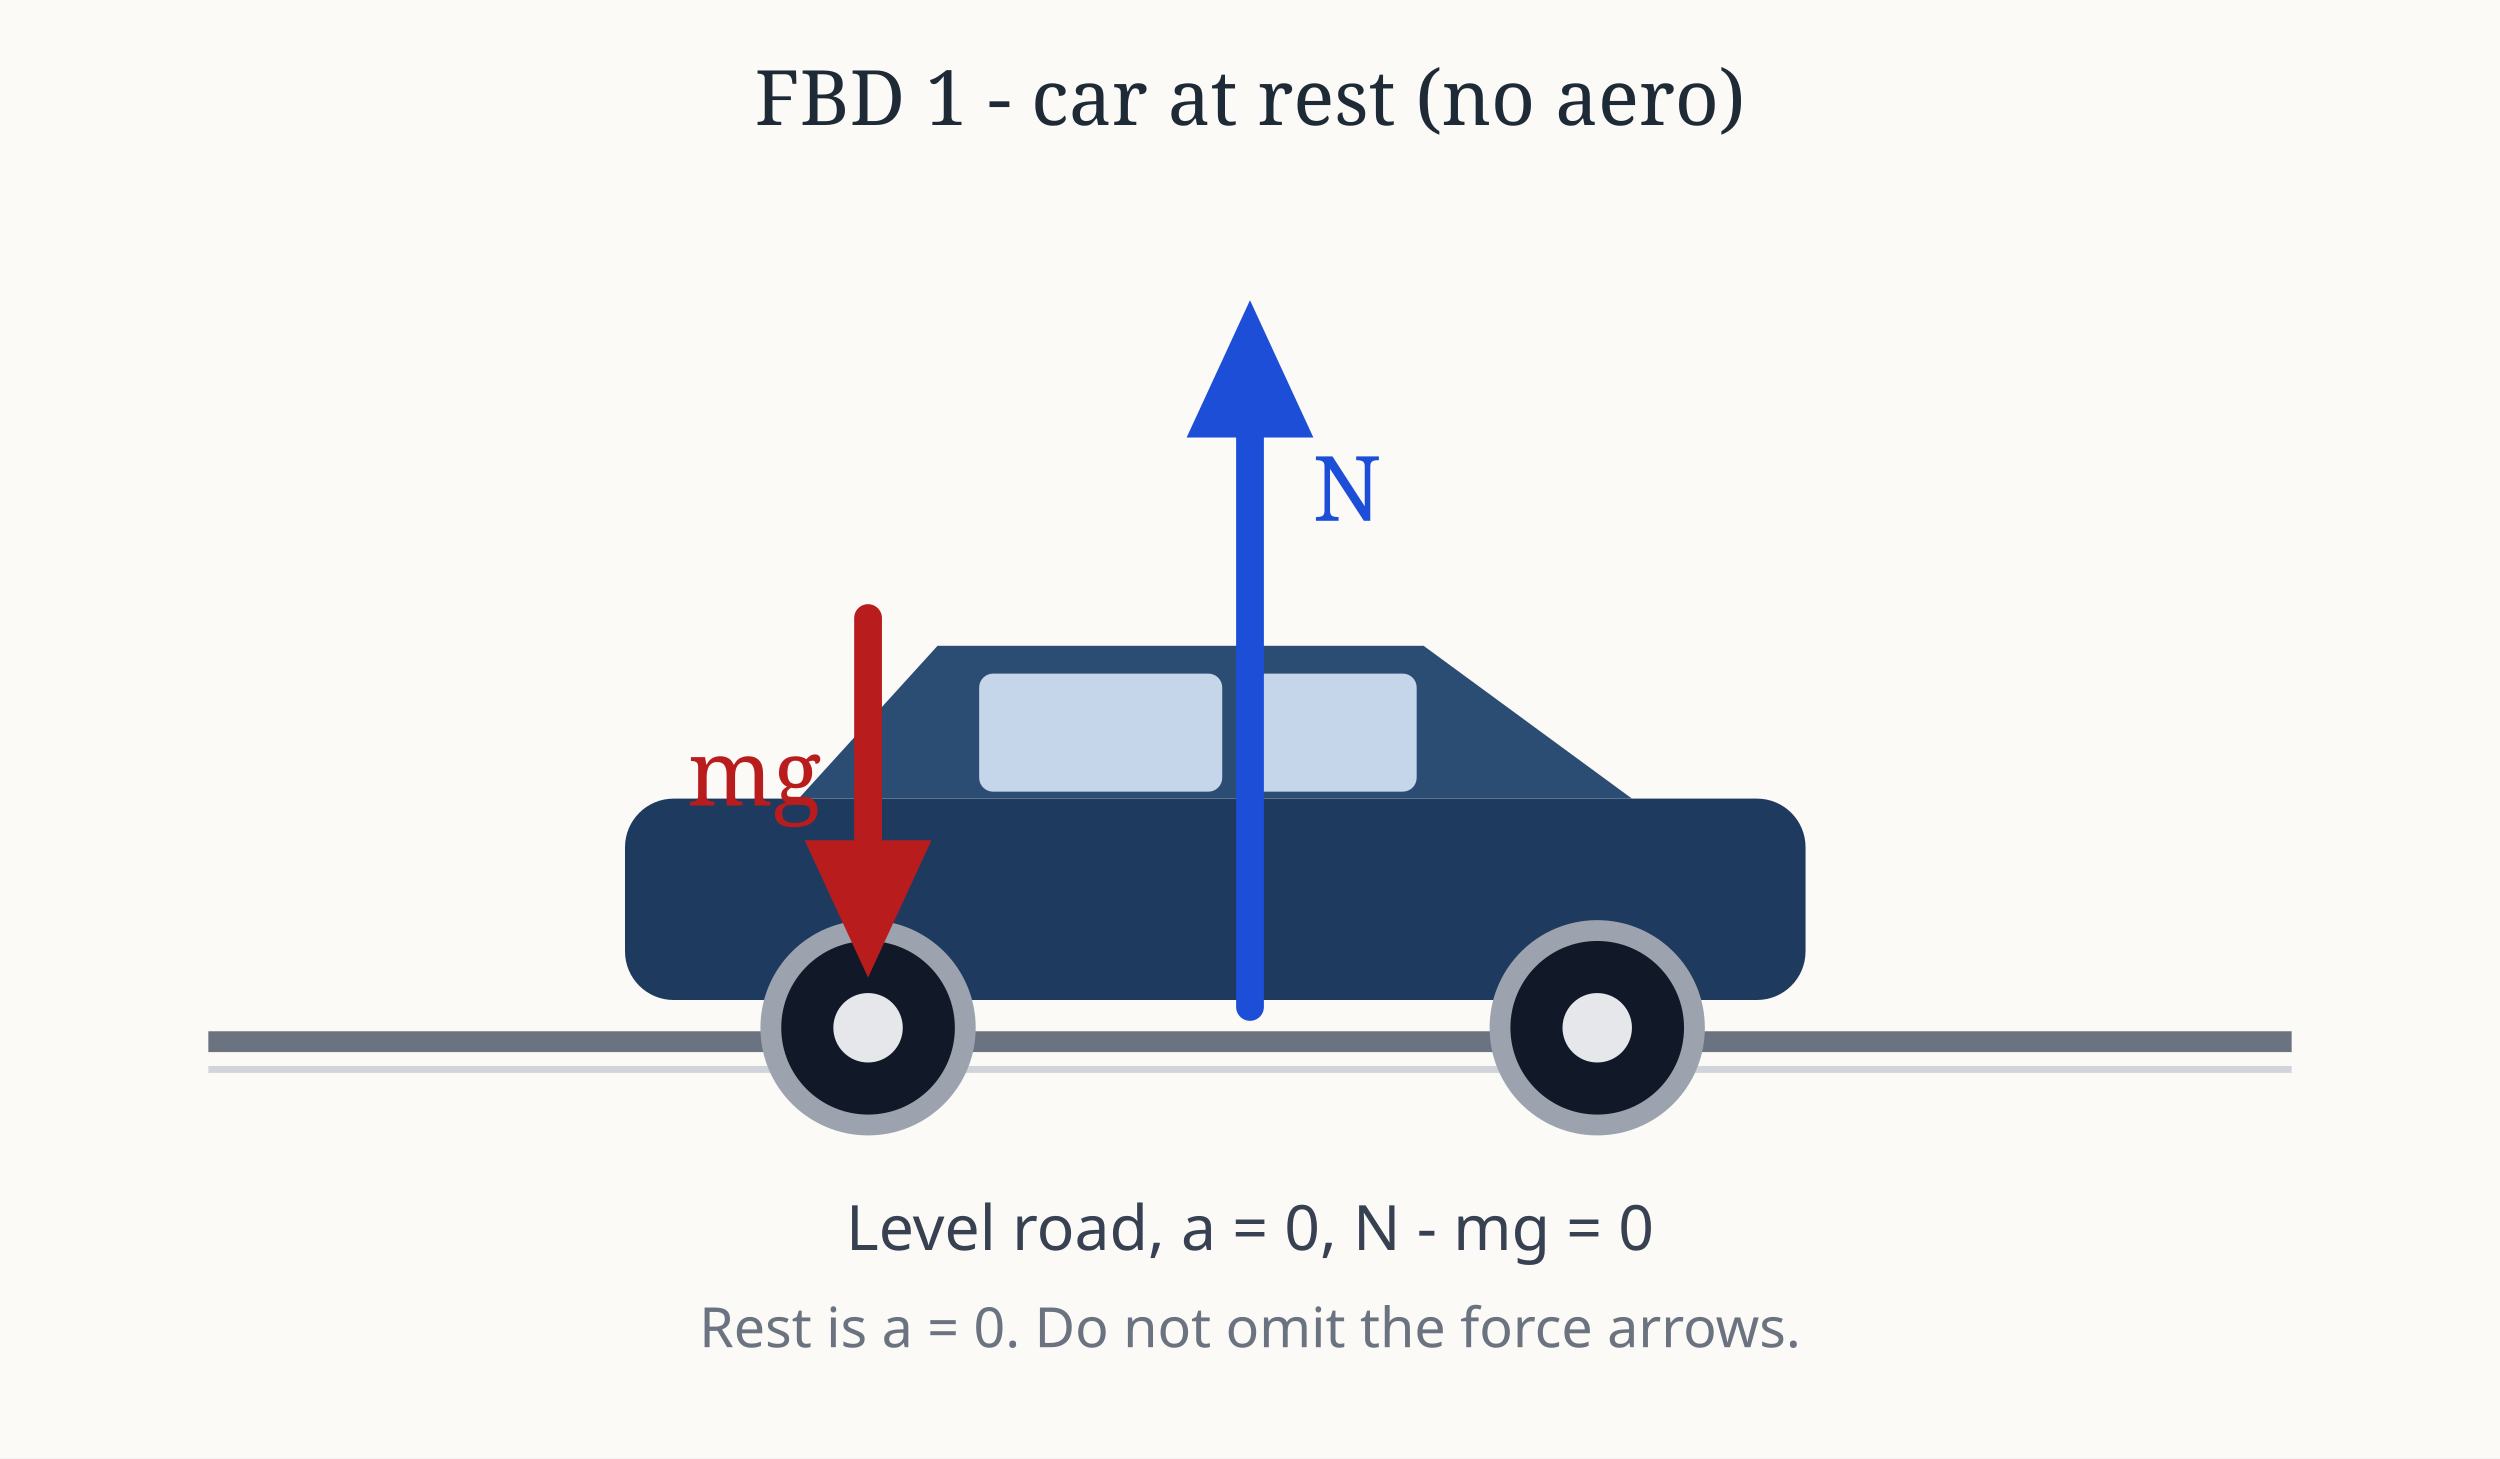
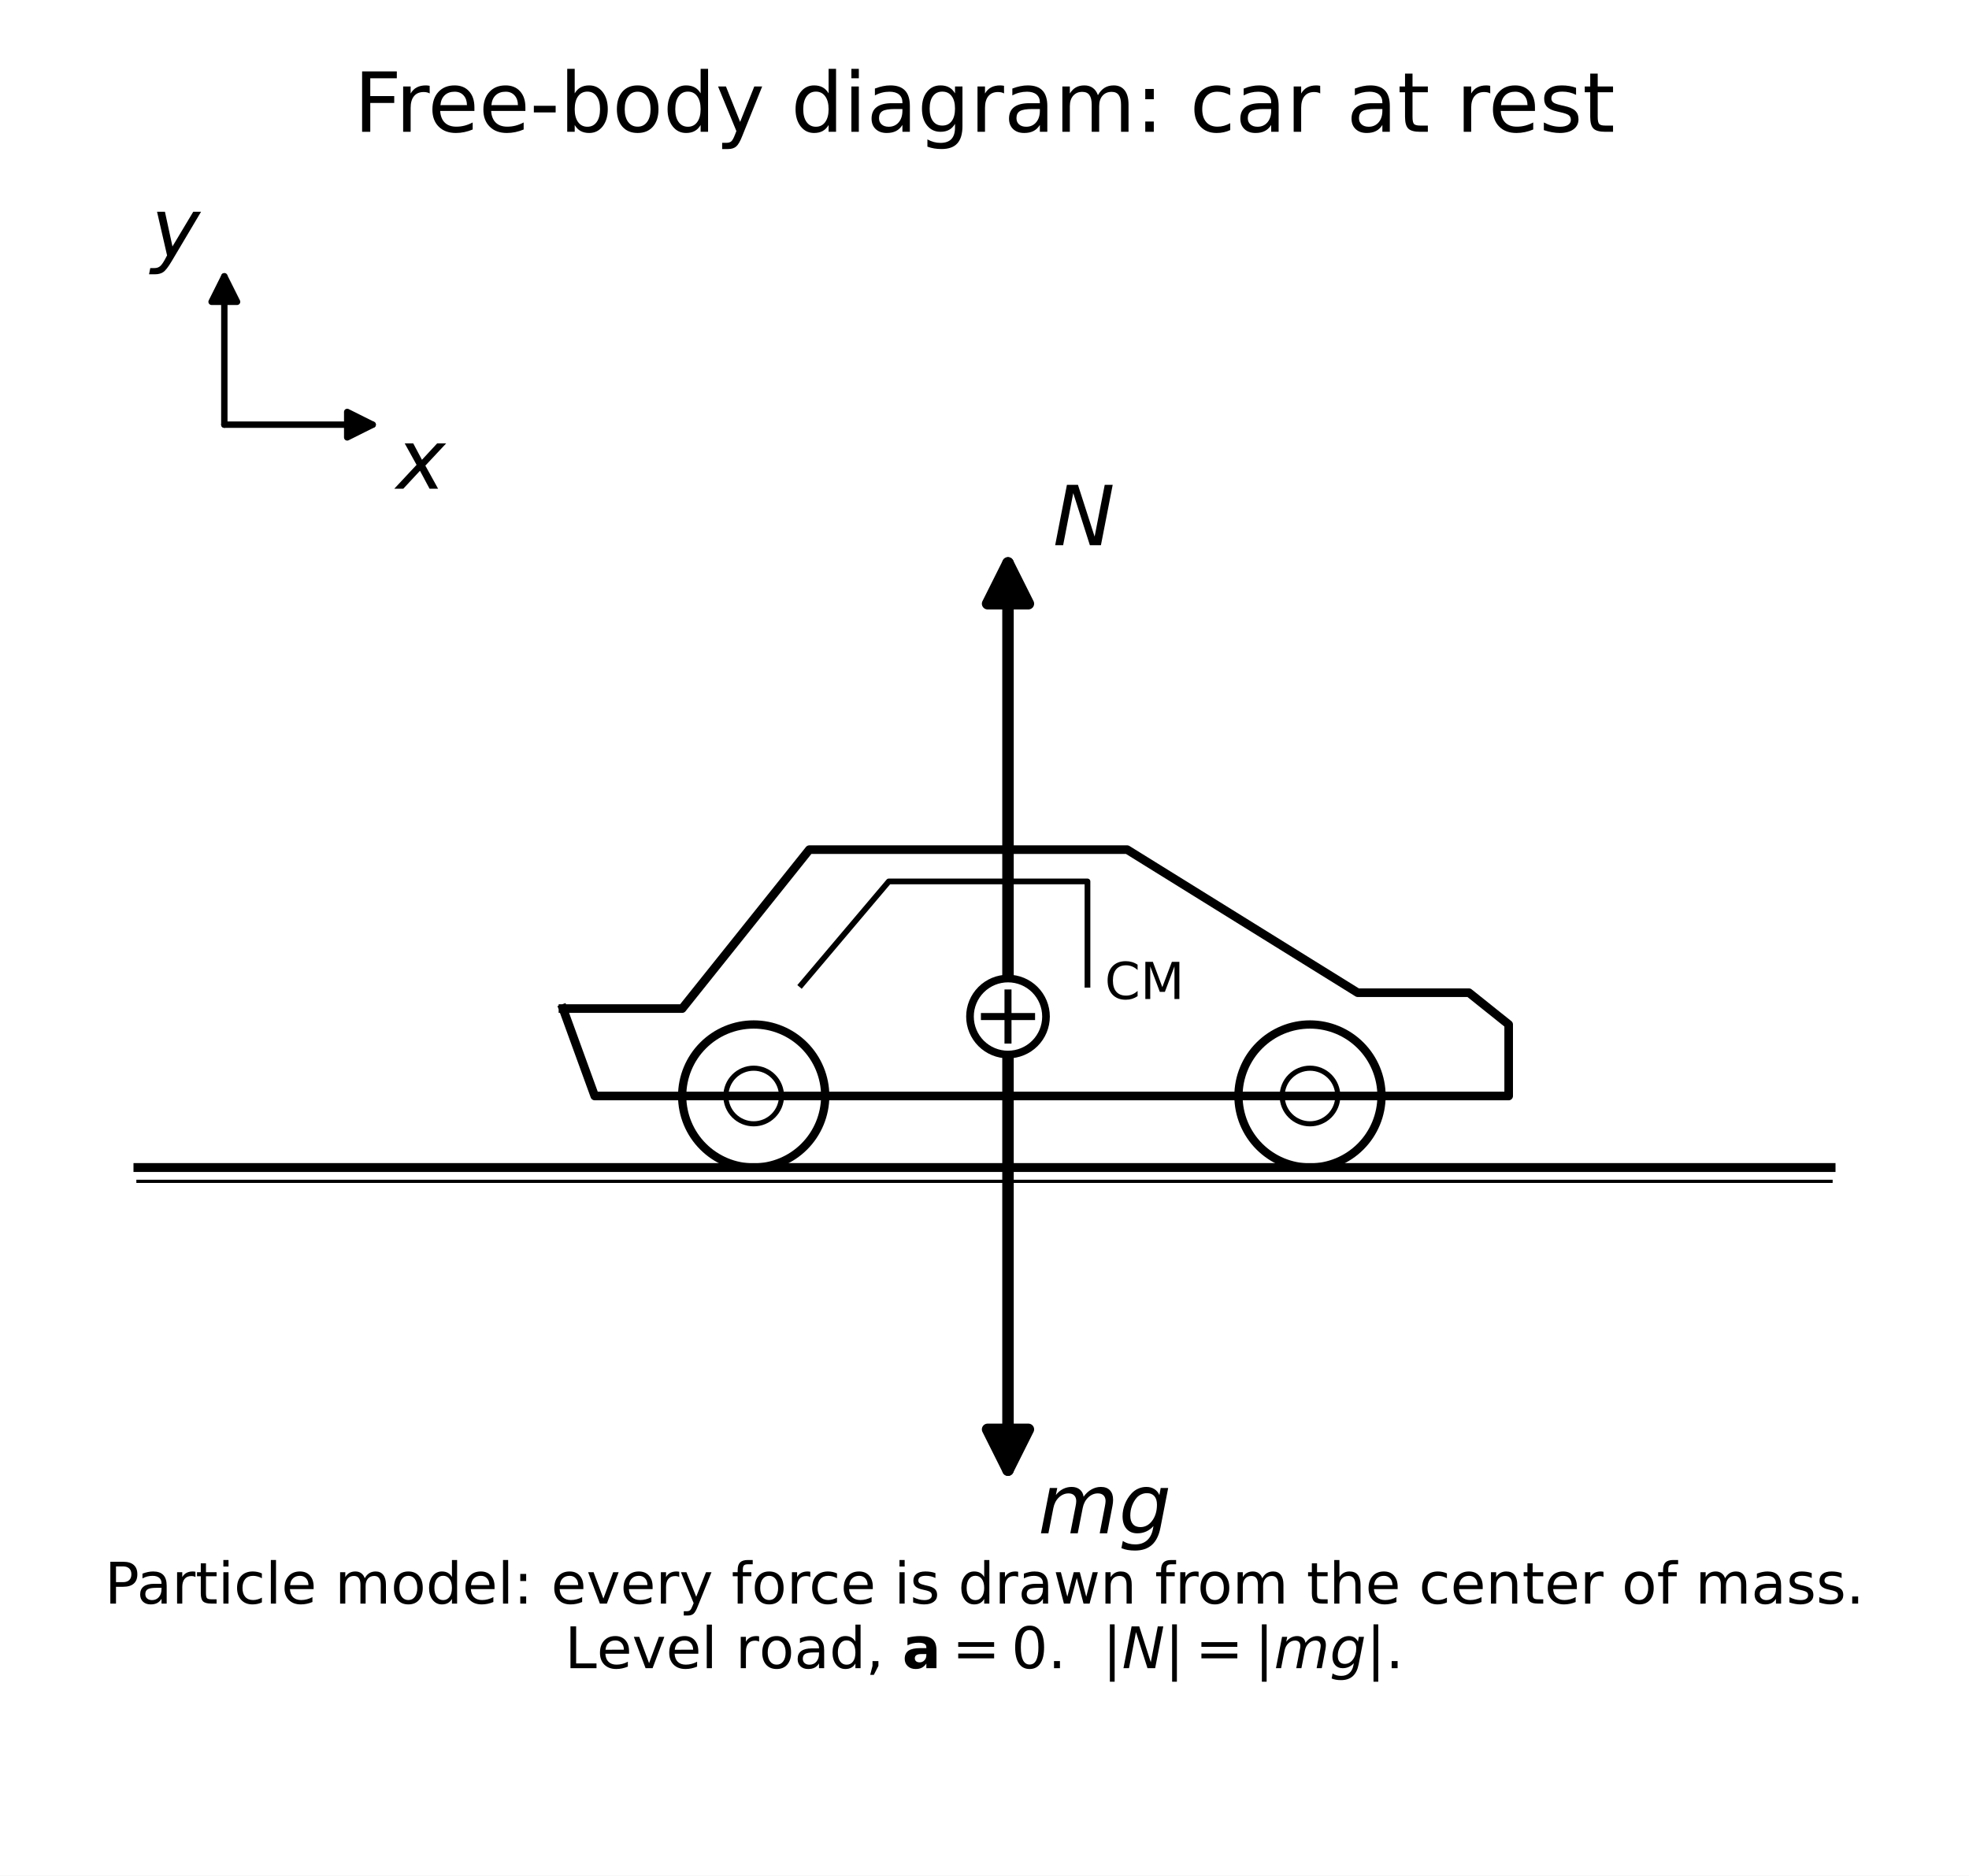
- <svg xmlns="http://www.w3.org/2000/svg" viewBox="0 0 720 420" role="img">
-   <rect width="720" height="420" fill="#fbfaf7" />
-   <text x="360" y="36" text-anchor="middle" font-family="Georgia, serif" font-size="22" fill="#1f2a37">FBD 1 - car at rest (no aero)</text>
-   <line x1="60" y1="300" x2="660" y2="300" stroke="#6b7280" stroke-width="6" />
-   <line x1="60" y1="308" x2="660" y2="308" stroke="#d1d5db" stroke-width="2" />
-   <g transform="translate(160,178)">
-     <rect x="20" y="52" width="340" height="58" rx="14" fill="#1f3a5f" />
-     <path d="M70 52 L110 8 H250 L310 52 Z" fill="#2b4d73" />
-     <rect x="122" y="16" width="70" height="34" rx="4" fill="#c5d6ea" />
-     <rect x="200" y="16" width="48" height="34" rx="4" fill="#c5d6ea" />
-     <circle cx="90" cy="118" r="28" fill="#111827" stroke="#9ca3af" stroke-width="6" />
-     <circle cx="90" cy="118" r="10" fill="#e5e7eb" />
-     <circle cx="300" cy="118" r="28" fill="#111827" stroke="#9ca3af" stroke-width="6" />
-     <circle cx="300" cy="118" r="10" fill="#e5e7eb" />
+ <svg xmlns="http://www.w3.org/2000/svg" xmlns:xlink="http://www.w3.org/1999/xlink" width="308.896pt" height="294.25pt" viewBox="0 0 308.896 294.25" version="1.1">
+   <defs>
+     <style type="text/css">*{stroke-linejoin: round; stroke-linecap: butt}</style>
+   </defs>
+   <g id="figure_1">
+     <g id="patch_1">
+       <path d="M 0 294.25  L 308.896 294.25  L 308.896 0  L 0 0  z " style="fill: #ffffff" />
+     </g>
+     <g id="axes_1">
+       <g id="line2d_1">
+         <path d="M 21.641 183.167  L 287.255 183.167  " clip-path="url(#p9064d84c7b)" style="fill: none; stroke: #000000; stroke-width: 1.4; stroke-linecap: square" />
+       </g>
+       <g id="line2d_2">
+         <path d="M 21.641 185.336  L 287.255 185.336  " clip-path="url(#p9064d84c7b)" style="fill: none; stroke: #000000; stroke-width: 0.5; stroke-linecap: square" />
+       </g>
+       <g id="line2d_3">
+         <path d="M 88.316 158.232  L 107.017 158.232  L 126.965 133.297  L 176.835 133.297  L 212.991 155.739  L 230.446 155.739  L 236.68 160.726  L 236.68 171.947  L 225.459 171.947  L 93.303 171.947  L 88.316 158.232  " clip-path="url(#p9064d84c7b)" style="fill: none; stroke: #000000; stroke-width: 1.35; stroke-linecap: square" />
+       </g>
+       <g id="line2d_4">
+         <path d="M 125.718 154.492  L 139.433 138.284  L 170.602 138.284  L 170.602 154.492  " clip-path="url(#p9064d84c7b)" style="fill: none; stroke: #000000; stroke-width: 0.9; stroke-linecap: square" />
+       </g>
+       <g id="patch_2">
+         <path d="M 118.238 183.167  C 121.214 183.167 124.068 181.985 126.172 179.881  C 128.276 177.777 129.459 174.922 129.459 171.947  C 129.459 168.971 128.276 166.116 126.172 164.012  C 124.068 161.908 121.214 160.726 118.238 160.726  C 115.262 160.726 112.408 161.908 110.304 164.012  C 108.199 166.116 107.017 168.971 107.017 171.947  C 107.017 174.922 108.199 177.777 110.304 179.881  C 112.408 181.985 115.262 183.167 118.238 183.167  L 118.238 183.167  z " clip-path="url(#p9064d84c7b)" style="fill: none; stroke: #000000; stroke-width: 1.3; stroke-linejoin: miter" />
+       </g>
+       <g id="patch_3">
+         <path d="M 118.238 176.31  C 119.395 176.31 120.505 175.85 121.323 175.032  C 122.142 174.214 122.602 173.104 122.602 171.947  C 122.602 170.789 122.142 169.679 121.323 168.861  C 120.505 168.043 119.395 167.583 118.238 167.583  C 117.081 167.583 115.971 168.043 115.152 168.861  C 114.334 169.679 113.874 170.789 113.874 171.947  C 113.874 173.104 114.334 174.214 115.152 175.032  C 115.971 175.85 117.081 176.31 118.238 176.31  L 118.238 176.31  z " clip-path="url(#p9064d84c7b)" style="fill: none; stroke: #000000; stroke-width: 0.8; stroke-linejoin: miter" />
+       </g>
+       <g id="patch_4">
+         <path d="M 205.511 183.167  C 208.487 183.167 211.341 181.985 213.445 179.881  C 215.549 177.777 216.732 174.922 216.732 171.947  C 216.732 168.971 215.549 166.116 213.445 164.012  C 211.341 161.908 208.487 160.726 205.511 160.726  C 202.535 160.726 199.681 161.908 197.577 164.012  C 195.472 166.116 194.29 168.971 194.29 171.947  C 194.29 174.922 195.472 177.777 197.577 179.881  C 199.681 181.985 202.535 183.167 205.511 183.167  L 205.511 183.167  z " clip-path="url(#p9064d84c7b)" style="fill: none; stroke: #000000; stroke-width: 1.3; stroke-linejoin: miter" />
+       </g>
+       <g id="patch_5">
+         <path d="M 205.511 176.31  C 206.668 176.31 207.778 175.85 208.596 175.032  C 209.415 174.214 209.875 173.104 209.875 171.947  C 209.875 170.789 209.415 169.679 208.596 168.861  C 207.778 168.043 206.668 167.583 205.511 167.583  C 204.354 167.583 203.244 168.043 202.425 168.861  C 201.607 169.679 201.147 170.789 201.147 171.947  C 201.147 173.104 201.607 174.214 202.425 175.032  C 203.244 175.85 204.354 176.31 205.511 176.31  L 205.511 176.31  z " clip-path="url(#p9064d84c7b)" style="fill: none; stroke: #000000; stroke-width: 0.8; stroke-linejoin: miter" />
+       </g>
+       <g id="text_1">
+         <g transform="translate(173.312 156.7311) scale(0.08 -0.08)">
+           <defs>
+             <path id="DejaVuSans-43" d="M 4122 4306  L 4122 3641  Q 3803 3938 3442 4084  Q 3081 4231 2675 4231  Q 1875 4231 1450 3742  Q 1025 3253 1025 2328  Q 1025 1406 1450 917  Q 1875 428 2675 428  Q 3081 428 3442 575  Q 3803 722 4122 1019  L 4122 359  Q 3791 134 3420 21  Q 3050 -91 2638 -91  Q 1578 -91 968 557  Q 359 1206 359 2328  Q 359 3453 968 4101  Q 1578 4750 2638 4750  Q 3056 4750 3426 4639  Q 3797 4528 4122 4306  z " transform="scale(0.015625)" />
+             <path id="DejaVuSans-4d" d="M 628 4666  L 1569 4666  L 2759 1491  L 3956 4666  L 4897 4666  L 4897 0  L 4281 0  L 4281 4097  L 3078 897  L 2444 897  L 1241 4097  L 1241 0  L 628 0  L 628 4666  z " transform="scale(0.015625)" />
+           </defs>
+           <use xlink:href="#DejaVuSans-43" />
+           <use xlink:href="#DejaVuSans-4d" transform="translate(69.82422 0)" />
+         </g>
+       </g>
+       <g id="text_2">
+         <g transform="translate(16.42742 251.5795) scale(0.09 -0.09)">
+           <defs>
+             <path id="DejaVuSans-50" d="M 1259 4147  L 1259 2394  L 2053 2394  Q 2494 2394 2734 2622  Q 2975 2850 2975 3272  Q 2975 3691 2734 3919  Q 2494 4147 2053 4147  L 1259 4147  z M 628 4666  L 2053 4666  Q 2838 4666 3239 4311  Q 3641 3956 3641 3272  Q 3641 2581 3239 2228  Q 2838 1875 2053 1875  L 1259 1875  L 1259 0  L 628 0  L 628 4666  z " transform="scale(0.015625)" />
+             <path id="DejaVuSans-61" d="M 2194 1759  Q 1497 1759 1228 1600  Q 959 1441 959 1056  Q 959 750 1161 570  Q 1363 391 1709 391  Q 2188 391 2477 730  Q 2766 1069 2766 1631  L 2766 1759  L 2194 1759  z M 3341 1997  L 3341 0  L 2766 0  L 2766 531  Q 2569 213 2275 61  Q 1981 -91 1556 -91  Q 1019 -91 701 211  Q 384 513 384 1019  Q 384 1609 779 1909  Q 1175 2209 1959 2209  L 2766 2209  L 2766 2266  Q 2766 2663 2505 2880  Q 2244 3097 1772 3097  Q 1472 3097 1187 3025  Q 903 2953 641 2809  L 641 3341  Q 956 3463 1253 3523  Q 1550 3584 1831 3584  Q 2591 3584 2966 3190  Q 3341 2797 3341 1997  z " transform="scale(0.015625)" />
+             <path id="DejaVuSans-72" d="M 2631 2963  Q 2534 3019 2420 3045  Q 2306 3072 2169 3072  Q 1681 3072 1420 2755  Q 1159 2438 1159 1844  L 1159 0  L 581 0  L 581 3500  L 1159 3500  L 1159 2956  Q 1341 3275 1631 3429  Q 1922 3584 2338 3584  Q 2397 3584 2469 3576  Q 2541 3569 2628 3553  L 2631 2963  z " transform="scale(0.015625)" />
+             <path id="DejaVuSans-74" d="M 1172 4494  L 1172 3500  L 2356 3500  L 2356 3053  L 1172 3053  L 1172 1153  Q 1172 725 1289 603  Q 1406 481 1766 481  L 2356 481  L 2356 0  L 1766 0  Q 1100 0 847 248  Q 594 497 594 1153  L 594 3053  L 172 3053  L 172 3500  L 594 3500  L 594 4494  L 1172 4494  z " transform="scale(0.015625)" />
+             <path id="DejaVuSans-69" d="M 603 3500  L 1178 3500  L 1178 0  L 603 0  L 603 3500  z M 603 4863  L 1178 4863  L 1178 4134  L 603 4134  L 603 4863  z " transform="scale(0.015625)" />
+             <path id="DejaVuSans-63" d="M 3122 3366  L 3122 2828  Q 2878 2963 2633 3030  Q 2388 3097 2138 3097  Q 1578 3097 1268 2742  Q 959 2388 959 1747  Q 959 1106 1268 751  Q 1578 397 2138 397  Q 2388 397 2633 464  Q 2878 531 3122 666  L 3122 134  Q 2881 22 2623 -34  Q 2366 -91 2075 -91  Q 1284 -91 818 406  Q 353 903 353 1747  Q 353 2603 823 3093  Q 1294 3584 2113 3584  Q 2378 3584 2631 3529  Q 2884 3475 3122 3366  z " transform="scale(0.015625)" />
+             <path id="DejaVuSans-6c" d="M 603 4863  L 1178 4863  L 1178 0  L 603 0  L 603 4863  z " transform="scale(0.015625)" />
+             <path id="DejaVuSans-65" d="M 3597 1894  L 3597 1613  L 953 1613  Q 991 1019 1311 708  Q 1631 397 2203 397  Q 2534 397 2845 478  Q 3156 559 3463 722  L 3463 178  Q 3153 47 2828 -22  Q 2503 -91 2169 -91  Q 1331 -91 842 396  Q 353 884 353 1716  Q 353 2575 817 3079  Q 1281 3584 2069 3584  Q 2775 3584 3186 3129  Q 3597 2675 3597 1894  z M 3022 2063  Q 3016 2534 2758 2815  Q 2500 3097 2075 3097  Q 1594 3097 1305 2825  Q 1016 2553 972 2059  L 3022 2063  z " transform="scale(0.015625)" />
+             <path id="DejaVuSans-20" transform="scale(0.015625)" />
+             <path id="DejaVuSans-6d" d="M 3328 2828  Q 3544 3216 3844 3400  Q 4144 3584 4550 3584  Q 5097 3584 5394 3201  Q 5691 2819 5691 2113  L 5691 0  L 5113 0  L 5113 2094  Q 5113 2597 4934 2840  Q 4756 3084 4391 3084  Q 3944 3084 3684 2787  Q 3425 2491 3425 1978  L 3425 0  L 2847 0  L 2847 2094  Q 2847 2600 2669 2842  Q 2491 3084 2119 3084  Q 1678 3084 1418 2786  Q 1159 2488 1159 1978  L 1159 0  L 581 0  L 581 3500  L 1159 3500  L 1159 2956  Q 1356 3278 1631 3431  Q 1906 3584 2284 3584  Q 2666 3584 2933 3390  Q 3200 3197 3328 2828  z " transform="scale(0.015625)" />
+             <path id="DejaVuSans-6f" d="M 1959 3097  Q 1497 3097 1228 2736  Q 959 2375 959 1747  Q 959 1119 1226 758  Q 1494 397 1959 397  Q 2419 397 2687 759  Q 2956 1122 2956 1747  Q 2956 2369 2687 2733  Q 2419 3097 1959 3097  z M 1959 3584  Q 2709 3584 3137 3096  Q 3566 2609 3566 1747  Q 3566 888 3137 398  Q 2709 -91 1959 -91  Q 1206 -91 779 398  Q 353 888 353 1747  Q 353 2609 779 3096  Q 1206 3584 1959 3584  z " transform="scale(0.015625)" />
+             <path id="DejaVuSans-64" d="M 2906 2969  L 2906 4863  L 3481 4863  L 3481 0  L 2906 0  L 2906 525  Q 2725 213 2448 61  Q 2172 -91 1784 -91  Q 1150 -91 751 415  Q 353 922 353 1747  Q 353 2572 751 3078  Q 1150 3584 1784 3584  Q 2172 3584 2448 3432  Q 2725 3281 2906 2969  z M 947 1747  Q 947 1113 1208 752  Q 1469 391 1925 391  Q 2381 391 2643 752  Q 2906 1113 2906 1747  Q 2906 2381 2643 2742  Q 2381 3103 1925 3103  Q 1469 3103 1208 2742  Q 947 2381 947 1747  z " transform="scale(0.015625)" />
+             <path id="DejaVuSans-3a" d="M 750 794  L 1409 794  L 1409 0  L 750 0  L 750 794  z M 750 3309  L 1409 3309  L 1409 2516  L 750 2516  L 750 3309  z " transform="scale(0.015625)" />
+             <path id="DejaVuSans-76" d="M 191 3500  L 800 3500  L 1894 563  L 2988 3500  L 3597 3500  L 2284 0  L 1503 0  L 191 3500  z " transform="scale(0.015625)" />
+             <path id="DejaVuSans-79" d="M 2059 -325  Q 1816 -950 1584 -1140  Q 1353 -1331 966 -1331  L 506 -1331  L 506 -850  L 844 -850  Q 1081 -850 1212 -737  Q 1344 -625 1503 -206  L 1606 56  L 191 3500  L 800 3500  L 1894 763  L 2988 3500  L 3597 3500  L 2059 -325  z " transform="scale(0.015625)" />
+             <path id="DejaVuSans-66" d="M 2375 4863  L 2375 4384  L 1825 4384  Q 1516 4384 1395 4259  Q 1275 4134 1275 3809  L 1275 3500  L 2222 3500  L 2222 3053  L 1275 3053  L 1275 0  L 697 0  L 697 3053  L 147 3053  L 147 3500  L 697 3500  L 697 3744  Q 697 4328 969 4595  Q 1241 4863 1831 4863  L 2375 4863  z " transform="scale(0.015625)" />
+             <path id="DejaVuSans-73" d="M 2834 3397  L 2834 2853  Q 2591 2978 2328 3040  Q 2066 3103 1784 3103  Q 1356 3103 1142 2972  Q 928 2841 928 2578  Q 928 2378 1081 2264  Q 1234 2150 1697 2047  L 1894 2003  Q 2506 1872 2764 1633  Q 3022 1394 3022 966  Q 3022 478 2636 193  Q 2250 -91 1575 -91  Q 1294 -91 989 -36  Q 684 19 347 128  L 347 722  Q 666 556 975 473  Q 1284 391 1588 391  Q 1994 391 2212 530  Q 2431 669 2431 922  Q 2431 1156 2273 1281  Q 2116 1406 1581 1522  L 1381 1569  Q 847 1681 609 1914  Q 372 2147 372 2553  Q 372 3047 722 3315  Q 1072 3584 1716 3584  Q 2034 3584 2315 3537  Q 2597 3491 2834 3397  z " transform="scale(0.015625)" />
+             <path id="DejaVuSans-77" d="M 269 3500  L 844 3500  L 1563 769  L 2278 3500  L 2956 3500  L 3675 769  L 4391 3500  L 4966 3500  L 4050 0  L 3372 0  L 2619 2869  L 1863 0  L 1184 0  L 269 3500  z " transform="scale(0.015625)" />
+             <path id="DejaVuSans-6e" d="M 3513 2113  L 3513 0  L 2938 0  L 2938 2094  Q 2938 2591 2744 2837  Q 2550 3084 2163 3084  Q 1697 3084 1428 2787  Q 1159 2491 1159 1978  L 1159 0  L 581 0  L 581 3500  L 1159 3500  L 1159 2956  Q 1366 3272 1645 3428  Q 1925 3584 2291 3584  Q 2894 3584 3203 3211  Q 3513 2838 3513 2113  z " transform="scale(0.015625)" />
+             <path id="DejaVuSans-68" d="M 3513 2113  L 3513 0  L 2938 0  L 2938 2094  Q 2938 2591 2744 2837  Q 2550 3084 2163 3084  Q 1697 3084 1428 2787  Q 1159 2491 1159 1978  L 1159 0  L 581 0  L 581 4863  L 1159 4863  L 1159 2956  Q 1366 3272 1645 3428  Q 1925 3584 2291 3584  Q 2894 3584 3203 3211  Q 3513 2838 3513 2113  z " transform="scale(0.015625)" />
+             <path id="DejaVuSans-2e" d="M 684 794  L 1344 794  L 1344 0  L 684 0  L 684 794  z " transform="scale(0.015625)" />
+           </defs>
+           <use xlink:href="#DejaVuSans-50" />
+           <use xlink:href="#DejaVuSans-61" transform="translate(55.80273 0)" />
+           <use xlink:href="#DejaVuSans-72" transform="translate(117.082 0)" />
+           <use xlink:href="#DejaVuSans-74" transform="translate(158.1953 0)" />
+           <use xlink:href="#DejaVuSans-69" transform="translate(197.4043 0)" />
+           <use xlink:href="#DejaVuSans-63" transform="translate(225.1875 0)" />
+           <use xlink:href="#DejaVuSans-6c" transform="translate(280.168 0)" />
+           <use xlink:href="#DejaVuSans-65" transform="translate(307.9512 0)" />
+           <use xlink:href="#DejaVuSans-20" transform="translate(369.4746 0)" />
+           <use xlink:href="#DejaVuSans-6d" transform="translate(401.2617 0)" />
+           <use xlink:href="#DejaVuSans-6f" transform="translate(498.6738 0)" />
+           <use xlink:href="#DejaVuSans-64" transform="translate(559.8555 0)" />
+           <use xlink:href="#DejaVuSans-65" transform="translate(623.332 0)" />
+           <use xlink:href="#DejaVuSans-6c" transform="translate(684.8555 0)" />
+           <use xlink:href="#DejaVuSans-3a" transform="translate(712.6387 0)" />
+           <use xlink:href="#DejaVuSans-20" transform="translate(746.3301 0)" />
+           <use xlink:href="#DejaVuSans-65" transform="translate(778.1172 0)" />
+           <use xlink:href="#DejaVuSans-76" transform="translate(839.6406 0)" />
+           <use xlink:href="#DejaVuSans-65" transform="translate(898.8203 0)" />
+           <use xlink:href="#DejaVuSans-72" transform="translate(960.3438 0)" />
+           <use xlink:href="#DejaVuSans-79" transform="translate(1001.457 0)" />
+           <use xlink:href="#DejaVuSans-20" transform="translate(1060.637 0)" />
+           <use xlink:href="#DejaVuSans-66" transform="translate(1092.424 0)" />
+           <use xlink:href="#DejaVuSans-6f" transform="translate(1127.629 0)" />
+           <use xlink:href="#DejaVuSans-72" transform="translate(1188.811 0)" />
+           <use xlink:href="#DejaVuSans-63" transform="translate(1227.674 0)" />
+           <use xlink:href="#DejaVuSans-65" transform="translate(1282.654 0)" />
+           <use xlink:href="#DejaVuSans-20" transform="translate(1344.178 0)" />
+           <use xlink:href="#DejaVuSans-69" transform="translate(1375.965 0)" />
+           <use xlink:href="#DejaVuSans-73" transform="translate(1403.748 0)" />
+           <use xlink:href="#DejaVuSans-20" transform="translate(1455.848 0)" />
+           <use xlink:href="#DejaVuSans-64" transform="translate(1487.635 0)" />
+           <use xlink:href="#DejaVuSans-72" transform="translate(1551.111 0)" />
+           <use xlink:href="#DejaVuSans-61" transform="translate(1592.225 0)" />
+           <use xlink:href="#DejaVuSans-77" transform="translate(1653.504 0)" />
+           <use xlink:href="#DejaVuSans-6e" transform="translate(1735.291 0)" />
+           <use xlink:href="#DejaVuSans-20" transform="translate(1798.67 0)" />
+           <use xlink:href="#DejaVuSans-66" transform="translate(1830.457 0)" />
+           <use xlink:href="#DejaVuSans-72" transform="translate(1865.662 0)" />
+           <use xlink:href="#DejaVuSans-6f" transform="translate(1904.525 0)" />
+           <use xlink:href="#DejaVuSans-6d" transform="translate(1965.707 0)" />
+           <use xlink:href="#DejaVuSans-20" transform="translate(2063.119 0)" />
+           <use xlink:href="#DejaVuSans-74" transform="translate(2094.906 0)" />
+           <use xlink:href="#DejaVuSans-68" transform="translate(2134.115 0)" />
+           <use xlink:href="#DejaVuSans-65" transform="translate(2197.494 0)" />
+           <use xlink:href="#DejaVuSans-20" transform="translate(2259.018 0)" />
+           <use xlink:href="#DejaVuSans-63" transform="translate(2290.805 0)" />
+           <use xlink:href="#DejaVuSans-65" transform="translate(2345.785 0)" />
+           <use xlink:href="#DejaVuSans-6e" transform="translate(2407.309 0)" />
+           <use xlink:href="#DejaVuSans-74" transform="translate(2470.688 0)" />
+           <use xlink:href="#DejaVuSans-65" transform="translate(2509.896 0)" />
+           <use xlink:href="#DejaVuSans-72" transform="translate(2571.42 0)" />
+           <use xlink:href="#DejaVuSans-20" transform="translate(2612.533 0)" />
+           <use xlink:href="#DejaVuSans-6f" transform="translate(2644.32 0)" />
+           <use xlink:href="#DejaVuSans-66" transform="translate(2705.502 0)" />
+           <use xlink:href="#DejaVuSans-20" transform="translate(2740.707 0)" />
+           <use xlink:href="#DejaVuSans-6d" transform="translate(2772.494 0)" />
+           <use xlink:href="#DejaVuSans-61" transform="translate(2869.906 0)" />
+           <use xlink:href="#DejaVuSans-73" transform="translate(2931.186 0)" />
+           <use xlink:href="#DejaVuSans-73" transform="translate(2983.285 0)" />
+           <use xlink:href="#DejaVuSans-2e" transform="translate(3035.385 0)" />
+         </g>
+         <g transform="translate(88.61304 261.7672) scale(0.09 -0.09)">
+           <defs>
+             <path id="DejaVuSans-4c" d="M 628 4666  L 1259 4666  L 1259 531  L 3531 531  L 3531 0  L 628 0  L 628 4666  z " transform="scale(0.015625)" />
+             <path id="DejaVuSans-2c" d="M 750 794  L 1409 794  L 1409 256  L 897 -744  L 494 -744  L 750 256  L 750 794  z " transform="scale(0.015625)" />
+             <path id="DejaVuSans-Bold-61" d="M 2106 1575  Q 1756 1575 1579 1456  Q 1403 1338 1403 1106  Q 1403 894 1545 773  Q 1688 653 1941 653  Q 2256 653 2472 879  Q 2688 1106 2688 1447  L 2688 1575  L 2106 1575  z M 3816 1997  L 3816 0  L 2688 0  L 2688 519  Q 2463 200 2181 54  Q 1900 -91 1497 -91  Q 953 -91 614 226  Q 275 544 275 1050  Q 275 1666 698 1953  Q 1122 2241 2028 2241  L 2688 2241  L 2688 2328  Q 2688 2594 2478 2717  Q 2269 2841 1825 2841  Q 1466 2841 1156 2769  Q 847 2697 581 2553  L 581 3406  Q 941 3494 1303 3539  Q 1666 3584 2028 3584  Q 2975 3584 3395 3211  Q 3816 2838 3816 1997  z " transform="scale(0.015625)" />
+             <path id="DejaVuSans-3d" d="M 678 2906  L 4684 2906  L 4684 2381  L 678 2381  L 678 2906  z M 678 1631  L 4684 1631  L 4684 1100  L 678 1100  L 678 1631  z " transform="scale(0.015625)" />
+             <path id="DejaVuSans-30" d="M 2034 4250  Q 1547 4250 1301 3770  Q 1056 3291 1056 2328  Q 1056 1369 1301 889  Q 1547 409 2034 409  Q 2525 409 2770 889  Q 3016 1369 3016 2328  Q 3016 3291 2770 3770  Q 2525 4250 2034 4250  z M 2034 4750  Q 2819 4750 3233 4129  Q 3647 3509 3647 2328  Q 3647 1150 3233 529  Q 2819 -91 2034 -91  Q 1250 -91 836 529  Q 422 1150 422 2328  Q 422 3509 836 4129  Q 1250 4750 2034 4750  z " transform="scale(0.015625)" />
+             <path id="DejaVuSans-7c" d="M 1344 4891  L 1344 -1509  L 813 -1509  L 813 4891  L 1344 4891  z " transform="scale(0.015625)" />
+             <path id="DejaVuSans-Oblique-4e" d="M 1081 4666  L 1931 4666  L 3219 666  L 4000 4666  L 4616 4666  L 3706 0  L 2853 0  L 1569 4025  L 788 0  L 172 0  L 1081 4666  z " transform="scale(0.015625)" />
+             <path id="DejaVuSans-Oblique-6d" d="M 5747 2113  L 5338 0  L 4763 0  L 5166 2094  Q 5191 2228 5203 2325  Q 5216 2422 5216 2491  Q 5216 2772 5059 2928  Q 4903 3084 4622 3084  Q 4203 3084 3875 2770  Q 3547 2456 3450 1953  L 3066 0  L 2491 0  L 2900 2094  Q 2925 2209 2937 2307  Q 2950 2406 2950 2484  Q 2950 2769 2794 2926  Q 2638 3084 2363 3084  Q 1938 3084 1609 2770  Q 1281 2456 1184 1953  L 800 0  L 225 0  L 909 3500  L 1484 3500  L 1375 2956  Q 1609 3263 1923 3423  Q 2238 3584 2597 3584  Q 2978 3584 3223 3384  Q 3469 3184 3519 2828  Q 3781 3197 4126 3390  Q 4472 3584 4856 3584  Q 5306 3584 5551 3325  Q 5797 3066 5797 2591  Q 5797 2488 5784 2364  Q 5772 2241 5747 2113  z " transform="scale(0.015625)" />
+             <path id="DejaVuSans-Oblique-67" d="M 3816 3500  L 3219 434  Q 3047 -456 2561 -893  Q 2075 -1331 1253 -1331  Q 950 -1331 690 -1286  Q 431 -1241 206 -1147  L 313 -588  Q 525 -725 762 -790  Q 1000 -856 1269 -856  Q 1816 -856 2167 -557  Q 2519 -259 2631 300  L 2681 563  Q 2441 288 2122 144  Q 1803 0 1434 0  Q 903 0 598 351  Q 294 703 294 1319  Q 294 1803 478 2267  Q 663 2731 997 3091  Q 1219 3328 1514 3456  Q 1809 3584 2131 3584  Q 2484 3584 2746 3420  Q 3009 3256 3138 2956  L 3238 3500  L 3816 3500  z M 2950 2216  Q 2950 2641 2750 2872  Q 2550 3103 2181 3103  Q 1953 3103 1747 3012  Q 1541 2922 1394 2759  Q 1156 2491 1023 2127  Q 891 1763 891 1375  Q 891 944 1092 712  Q 1294 481 1672 481  Q 2219 481 2584 976  Q 2950 1472 2950 2216  z " transform="scale(0.015625)" />
+           </defs>
+           <use xlink:href="#DejaVuSans-4c" transform="translate(0 0.578125)" />
+           <use xlink:href="#DejaVuSans-65" transform="translate(55.71289 0.578125)" />
+           <use xlink:href="#DejaVuSans-76" transform="translate(117.2363 0.578125)" />
+           <use xlink:href="#DejaVuSans-65" transform="translate(176.416 0.578125)" />
+           <use xlink:href="#DejaVuSans-6c" transform="translate(237.9395 0.578125)" />
+           <use xlink:href="#DejaVuSans-20" transform="translate(265.7227 0.578125)" />
+           <use xlink:href="#DejaVuSans-72" transform="translate(297.5098 0.578125)" />
+           <use xlink:href="#DejaVuSans-6f" transform="translate(338.623 0.578125)" />
+           <use xlink:href="#DejaVuSans-61" transform="translate(399.8047 0.578125)" />
+           <use xlink:href="#DejaVuSans-64" transform="translate(461.084 0.578125)" />
+           <use xlink:href="#DejaVuSans-2c" transform="translate(524.5605 0.578125)" />
+           <use xlink:href="#DejaVuSans-20" transform="translate(556.3477 0.578125)" />
+           <use xlink:href="#DejaVuSans-Bold-61" transform="translate(588.1348 0.578125)" />
+           <use xlink:href="#DejaVuSans-3d" transform="translate(675.0977 0.578125)" />
+           <use xlink:href="#DejaVuSans-30" transform="translate(778.3691 0.578125)" />
+           <use xlink:href="#DejaVuSans-2e" transform="translate(841.9922 0.578125)" />
+           <use xlink:href="#DejaVuSans-20" transform="translate(873.7793 0.578125)" />
+           <use xlink:href="#DejaVuSans-20" transform="translate(905.5664 0.578125)" />
+           <use xlink:href="#DejaVuSans-7c" transform="translate(937.3535 0.578125)" />
+           <use xlink:href="#DejaVuSans-Oblique-4e" transform="translate(971.0449 0.578125)" />
+           <use xlink:href="#DejaVuSans-7c" transform="translate(1045.85 0.578125)" />
+           <use xlink:href="#DejaVuSans-3d" transform="translate(1099.023 0.578125)" />
+           <use xlink:href="#DejaVuSans-7c" transform="translate(1202.295 0.578125)" />
+           <use xlink:href="#DejaVuSans-Oblique-6d" transform="translate(1235.986 0.578125)" />
+           <use xlink:href="#DejaVuSans-Oblique-67" transform="translate(1333.398 0.578125)" />
+           <use xlink:href="#DejaVuSans-7c" transform="translate(1396.875 0.578125)" />
+           <use xlink:href="#DejaVuSans-2e" transform="translate(1430.566 0.578125)" />
+         </g>
+       </g>
+       <g id="text_3">
+         <g transform="translate(55.53125 20.67797) scale(0.13 -0.13)">
+           <defs>
+             <path id="DejaVuSans-46" d="M 628 4666  L 3309 4666  L 3309 4134  L 1259 4134  L 1259 2759  L 3109 2759  L 3109 2228  L 1259 2228  L 1259 0  L 628 0  L 628 4666  z " transform="scale(0.015625)" />
+             <path id="DejaVuSans-2d" d="M 313 2009  L 1997 2009  L 1997 1497  L 313 1497  L 313 2009  z " transform="scale(0.015625)" />
+             <path id="DejaVuSans-62" d="M 3116 1747  Q 3116 2381 2855 2742  Q 2594 3103 2138 3103  Q 1681 3103 1420 2742  Q 1159 2381 1159 1747  Q 1159 1113 1420 752  Q 1681 391 2138 391  Q 2594 391 2855 752  Q 3116 1113 3116 1747  z M 1159 2969  Q 1341 3281 1617 3432  Q 1894 3584 2278 3584  Q 2916 3584 3314 3078  Q 3713 2572 3713 1747  Q 3713 922 3314 415  Q 2916 -91 2278 -91  Q 1894 -91 1617 61  Q 1341 213 1159 525  L 1159 0  L 581 0  L 581 4863  L 1159 4863  L 1159 2969  z " transform="scale(0.015625)" />
+             <path id="DejaVuSans-67" d="M 2906 1791  Q 2906 2416 2648 2759  Q 2391 3103 1925 3103  Q 1463 3103 1205 2759  Q 947 2416 947 1791  Q 947 1169 1205 825  Q 1463 481 1925 481  Q 2391 481 2648 825  Q 2906 1169 2906 1791  z M 3481 434  Q 3481 -459 3084 -895  Q 2688 -1331 1869 -1331  Q 1566 -1331 1297 -1286  Q 1028 -1241 775 -1147  L 775 -588  Q 1028 -725 1275 -790  Q 1522 -856 1778 -856  Q 2344 -856 2625 -561  Q 2906 -266 2906 331  L 2906 616  Q 2728 306 2450 153  Q 2172 0 1784 0  Q 1141 0 747 490  Q 353 981 353 1791  Q 353 2603 747 3093  Q 1141 3584 1784 3584  Q 2172 3584 2450 3431  Q 2728 3278 2906 2969  L 2906 3500  L 3481 3500  L 3481 434  z " transform="scale(0.015625)" />
+           </defs>
+           <use xlink:href="#DejaVuSans-46" />
+           <use xlink:href="#DejaVuSans-72" transform="translate(50.26953 0)" />
+           <use xlink:href="#DejaVuSans-65" transform="translate(89.13281 0)" />
+           <use xlink:href="#DejaVuSans-65" transform="translate(150.6562 0)" />
+           <use xlink:href="#DejaVuSans-2d" transform="translate(212.1797 0)" />
+           <use xlink:href="#DejaVuSans-62" transform="translate(248.2637 0)" />
+           <use xlink:href="#DejaVuSans-6f" transform="translate(311.7402 0)" />
+           <use xlink:href="#DejaVuSans-64" transform="translate(372.9219 0)" />
+           <use xlink:href="#DejaVuSans-79" transform="translate(436.3984 0)" />
+           <use xlink:href="#DejaVuSans-20" transform="translate(495.5781 0)" />
+           <use xlink:href="#DejaVuSans-64" transform="translate(527.3652 0)" />
+           <use xlink:href="#DejaVuSans-69" transform="translate(590.8418 0)" />
+           <use xlink:href="#DejaVuSans-61" transform="translate(618.625 0)" />
+           <use xlink:href="#DejaVuSans-67" transform="translate(679.9043 0)" />
+           <use xlink:href="#DejaVuSans-72" transform="translate(743.3809 0)" />
+           <use xlink:href="#DejaVuSans-61" transform="translate(784.4941 0)" />
+           <use xlink:href="#DejaVuSans-6d" transform="translate(845.7734 0)" />
+           <use xlink:href="#DejaVuSans-3a" transform="translate(943.1855 0)" />
+           <use xlink:href="#DejaVuSans-20" transform="translate(976.877 0)" />
+           <use xlink:href="#DejaVuSans-63" transform="translate(1008.664 0)" />
+           <use xlink:href="#DejaVuSans-61" transform="translate(1063.645 0)" />
+           <use xlink:href="#DejaVuSans-72" transform="translate(1124.924 0)" />
+           <use xlink:href="#DejaVuSans-20" transform="translate(1166.037 0)" />
+           <use xlink:href="#DejaVuSans-61" transform="translate(1197.824 0)" />
+           <use xlink:href="#DejaVuSans-74" transform="translate(1259.104 0)" />
+           <use xlink:href="#DejaVuSans-20" transform="translate(1298.312 0)" />
+           <use xlink:href="#DejaVuSans-72" transform="translate(1330.1 0)" />
+           <use xlink:href="#DejaVuSans-65" transform="translate(1368.963 0)" />
+           <use xlink:href="#DejaVuSans-73" transform="translate(1430.486 0)" />
+           <use xlink:href="#DejaVuSans-74" transform="translate(1482.586 0)" />
+         </g>
+       </g>
+       <g id="patch_6">
+         <path d="M 158.134 159.479  Q 158.134 122.889 158.134 88.312  " clip-path="url(#p9064d84c7b)" style="fill: none; stroke: #000000; stroke-width: 1.8; stroke-linecap: round" />
+         <path d="M 154.934 94.712  L 158.134 88.312  L 161.334 94.712  z " clip-path="url(#p9064d84c7b)" style="stroke: #000000; stroke-width: 1.8; stroke-linecap: round" />
+       </g>
+       <g id="patch_7">
+         <path d="M 158.134 159.479  Q 158.134 196.069 158.134 230.646  " clip-path="url(#p9064d84c7b)" style="fill: none; stroke: #000000; stroke-width: 1.8; stroke-linecap: round" />
+         <path d="M 161.334 224.246  L 158.134 230.646  L 154.934 224.246  z " clip-path="url(#p9064d84c7b)" style="stroke: #000000; stroke-width: 1.8; stroke-linecap: round" />
+       </g>
+       <g id="patch_8">
+         <path d="M 35.193 66.623  Q 47.39 66.623 58.468 66.623  " clip-path="url(#p9064d84c7b)" style="fill: none; stroke: #000000; stroke-linecap: round" />
+         <path d="M 54.468 64.623  L 58.468 66.623  L 54.468 68.623  z " clip-path="url(#p9064d84c7b)" style="stroke: #000000; stroke-linecap: round" />
+       </g>
+       <g id="patch_9">
+         <path d="M 35.193 66.623  Q 35.193 54.426 35.193 43.348  " clip-path="url(#p9064d84c7b)" style="fill: none; stroke: #000000; stroke-linecap: round" />
+         <path d="M 33.193 47.348  L 35.193 43.348  L 37.193 47.348  z " clip-path="url(#p9064d84c7b)" style="stroke: #000000; stroke-linecap: round" />
+       </g>
+       <g id="text_4">
+         <g transform="translate(165.1846 85.55045) scale(0.13 -0.13)">
+           <use xlink:href="#DejaVuSans-Oblique-4e" transform="translate(0 0.09375)" />
+         </g>
+       </g>
+       <g id="text_5">
+         <g transform="translate(162.847 240.5555) scale(0.13 -0.13)">
+           <use xlink:href="#DejaVuSans-Oblique-6d" />
+           <use xlink:href="#DejaVuSans-Oblique-67" transform="translate(97.41211 0)" />
+         </g>
+       </g>
+       <g id="text_6">
+         <g transform="translate(62.19094 76.71474) scale(0.13 -0.13)">
+           <defs>
+             <path id="DejaVuSans-Oblique-78" d="M 3841 3500  L 2234 1784  L 3219 0  L 2559 0  L 1819 1388  L 531 0  L -166 0  L 1556 1844  L 641 3500  L 1300 3500  L 1972 2234  L 3144 3500  L 3841 3500  z " transform="scale(0.015625)" />
+           </defs>
+           <use xlink:href="#DejaVuSans-Oblique-78" transform="translate(0 0.3125)" />
+         </g>
+       </g>
+       <g id="text_7">
+         <g transform="translate(23.70411 40.36977) scale(0.13 -0.13)">
+           <defs>
+             <path id="DejaVuSans-Oblique-79" d="M 1588 -325  Q 1188 -997 936 -1164  Q 684 -1331 294 -1331  L -159 -1331  L -63 -850  L 269 -850  Q 509 -850 678 -719  Q 847 -588 1056 -206  L 1234 128  L 459 3500  L 1069 3500  L 1650 819  L 3256 3500  L 3859 3500  L 1588 -325  z " transform="scale(0.015625)" />
+           </defs>
+           <use xlink:href="#DejaVuSans-Oblique-79" transform="translate(0 0.3125)" />
+         </g>
+       </g>
+       <g id="patch_10">
+         <path d="M 158.134 165.442  C 159.715 165.442 161.232 164.813 162.35 163.695  C 163.469 162.577 164.097 161.06 164.097 159.479  C 164.097 157.898 163.469 156.381 162.35 155.263  C 161.232 154.145 159.715 153.516 158.134 153.516  C 156.553 153.516 155.036 154.145 153.918 155.263  C 152.8 156.381 152.171 157.898 152.171 159.479  C 152.171 161.06 152.8 162.577 153.918 163.695  C 155.036 164.813 156.553 165.442 158.134 165.442  z " clip-path="url(#p9064d84c7b)" style="fill: #ffffff; stroke: #000000; stroke-width: 1.2; stroke-linejoin: miter" />
+       </g>
+       <g id="line2d_5">
+         <path d="M 154.437 159.479  L 161.831 159.479  " clip-path="url(#p9064d84c7b)" style="fill: none; stroke: #000000; stroke-width: 1.1; stroke-linecap: square" />
+       </g>
+       <g id="line2d_6">
+         <path d="M 158.134 163.176  L 158.134 155.782  " clip-path="url(#p9064d84c7b)" style="fill: none; stroke: #000000; stroke-width: 1.1; stroke-linecap: square" />
+       </g>
+     </g>
  </g>
-   <g stroke="#1d4ed8" stroke-width="8" fill="#1d4ed8" stroke-linecap="round">
-     <line x1="360" y1="290" x2="360" y2="118" />
-     <polygon points="360,96 348,122 372,122" />
-   </g>
-   <text x="378" y="150" font-family="Georgia, serif" font-size="26" fill="#1d4ed8">N</text>
-   <g stroke="#b91c1c" stroke-width="8" fill="#b91c1c" stroke-linecap="round">
-     <line x1="250" y1="178" x2="250" y2="250" />
-     <polygon points="250,272 238,246 262,246" />
-   </g>
-   <text x="198" y="232" font-family="Georgia, serif" font-size="26" fill="#b91c1c">mg</text>
-   <text x="360" y="360" text-anchor="middle" font-family="system-ui, sans-serif" font-size="18" fill="#374151">Level road, a = 0,  N - mg = 0</text>
-   <text x="360" y="388" text-anchor="middle" font-family="system-ui, sans-serif" font-size="16" fill="#6b7280">Rest is a = 0. Do not omit the force arrows.</text>
+   <defs>
+     <clipPath id="p9064d84c7b">
+       <rect x="10.8" y="28.678" width="287.296" height="254.772" />
+     </clipPath>
+   </defs>
</svg>
